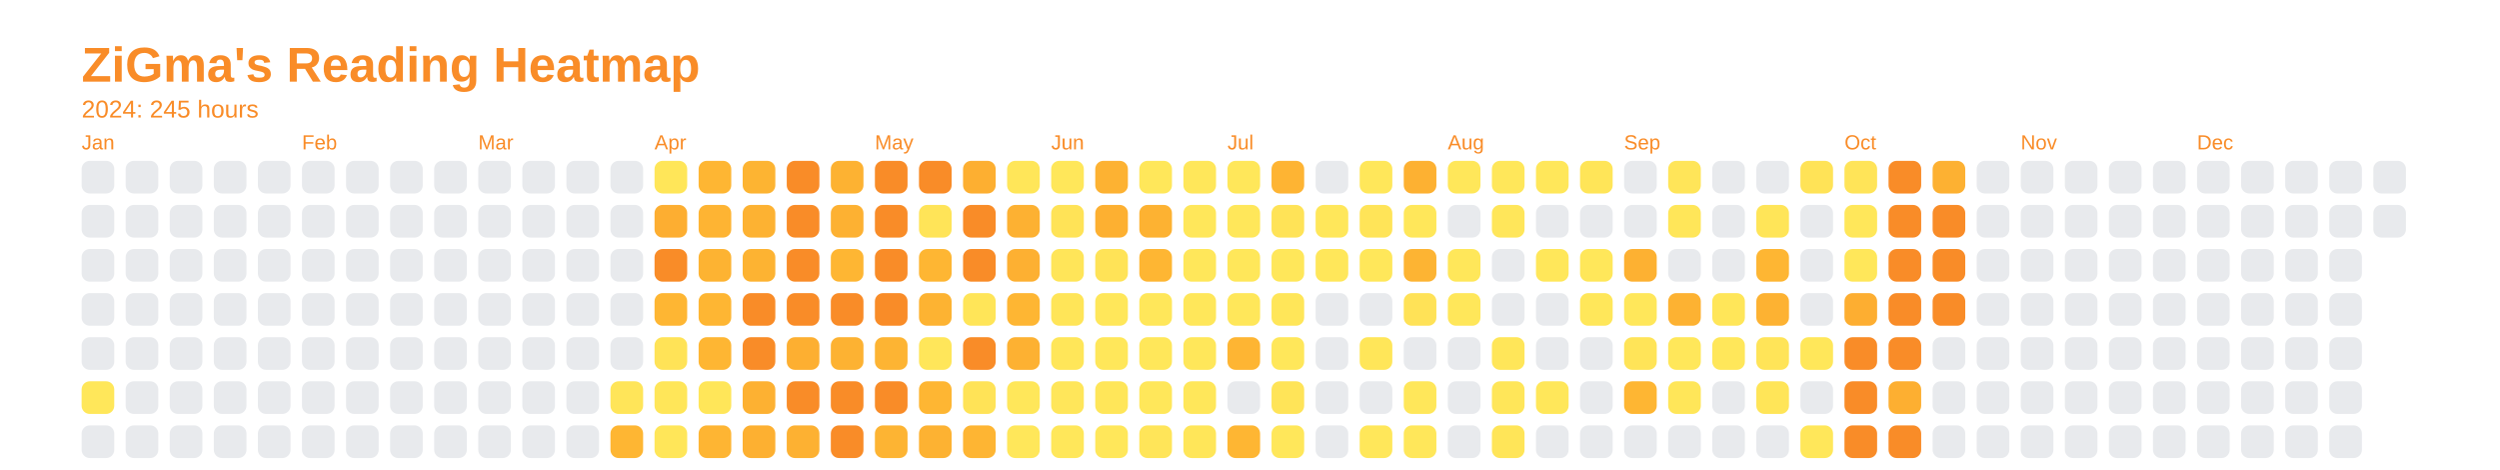
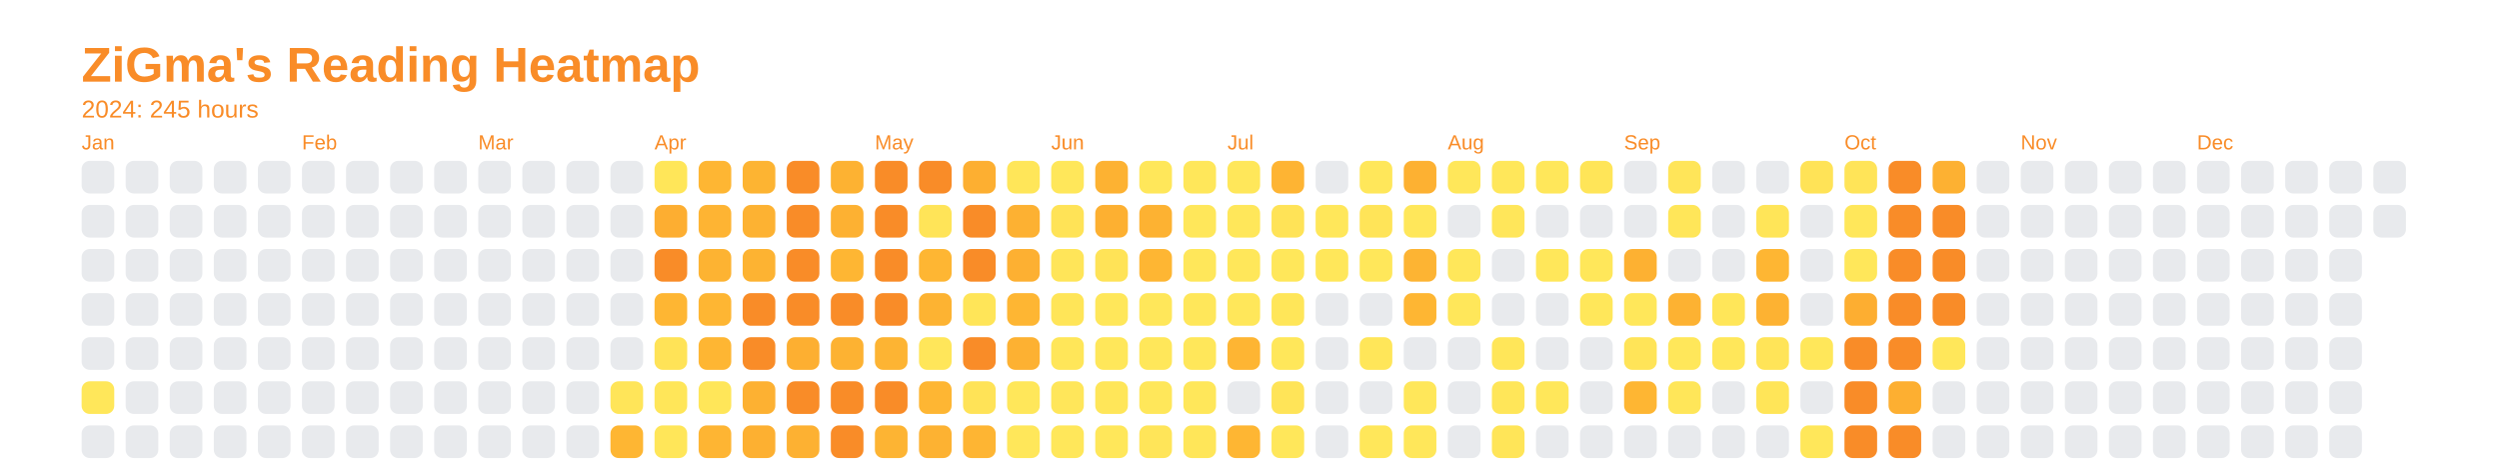
<svg xmlns="http://www.w3.org/2000/svg" baseProfile="full" height="57.5mm" version="1.1" viewBox="0,0,306.2,57.5" width="306.2mm">
  <defs />
  <rect fill="none" height="57.5" width="306.2" x="0" y="0" />
  <text fill="#f98c28" style="font-size:6px; font-family:Arial; font-weight:bold;" x="10" y="10">ZiGma's Reading Heatmap</text>
  <text fill="#f98c28" style="font-size:3px; font-family:Arial;" x="10" y="14.4">2024: 245 hours</text>
  <text fill="#f98c28" style="font-size:2.5px; font-family:Arial" x="10" y="18.3">Jan</text>
  <rect fill="#e8eaed" height="4" rx="1" ry="1" width="4" x="10" y="19.7" />
  <rect fill="#e8eaed" height="4" rx="1" ry="1" width="4" x="10" y="25.1" />
  <rect fill="#e8eaed" height="4" rx="1" ry="1" width="4" x="10" y="30.5" />
  <rect fill="#e8eaed" height="4" rx="1" ry="1" width="4" x="10" y="35.9" />
  <rect fill="#e8eaed" height="4" rx="1" ry="1" width="4" x="10" y="41.3" />
  <rect fill="#ffe75a" height="4" rx="1" ry="1" width="4" x="10" y="46.7" />
  <rect fill="#e8eaed" height="4" rx="1" ry="1" width="4" x="10" y="52.1" />
  <rect fill="#e8eaed" height="4" rx="1" ry="1" width="4" x="15.4" y="19.7" />
  <rect fill="#e8eaed" height="4" rx="1" ry="1" width="4" x="15.4" y="25.1" />
  <rect fill="#e8eaed" height="4" rx="1" ry="1" width="4" x="15.4" y="30.5" />
  <rect fill="#e8eaed" height="4" rx="1" ry="1" width="4" x="15.4" y="35.9" />
  <rect fill="#e8eaed" height="4" rx="1" ry="1" width="4" x="15.4" y="41.3" />
  <rect fill="#e8eaed" height="4" rx="1" ry="1" width="4" x="15.4" y="46.7" />
  <rect fill="#e8eaed" height="4" rx="1" ry="1" width="4" x="15.4" y="52.1" />
  <rect fill="#e8eaed" height="4" rx="1" ry="1" width="4" x="20.8" y="19.7" />
  <rect fill="#e8eaed" height="4" rx="1" ry="1" width="4" x="20.8" y="25.1" />
  <rect fill="#e8eaed" height="4" rx="1" ry="1" width="4" x="20.8" y="30.5" />
  <rect fill="#e8eaed" height="4" rx="1" ry="1" width="4" x="20.8" y="35.9" />
  <rect fill="#e8eaed" height="4" rx="1" ry="1" width="4" x="20.8" y="41.3" />
  <rect fill="#e8eaed" height="4" rx="1" ry="1" width="4" x="20.8" y="46.7" />
  <rect fill="#e8eaed" height="4" rx="1" ry="1" width="4" x="20.8" y="52.1" />
  <rect fill="#e8eaed" height="4" rx="1" ry="1" width="4" x="26.2" y="19.7" />
  <rect fill="#e8eaed" height="4" rx="1" ry="1" width="4" x="26.2" y="25.1" />
  <rect fill="#e8eaed" height="4" rx="1" ry="1" width="4" x="26.2" y="30.5" />
  <rect fill="#e8eaed" height="4" rx="1" ry="1" width="4" x="26.2" y="35.9" />
  <rect fill="#e8eaed" height="4" rx="1" ry="1" width="4" x="26.2" y="41.3" />
  <rect fill="#e8eaed" height="4" rx="1" ry="1" width="4" x="26.2" y="46.7" />
  <rect fill="#e8eaed" height="4" rx="1" ry="1" width="4" x="26.2" y="52.1" />
  <rect fill="#e8eaed" height="4" rx="1" ry="1" width="4" x="31.6" y="19.7" />
  <rect fill="#e8eaed" height="4" rx="1" ry="1" width="4" x="31.6" y="25.1" />
  <rect fill="#e8eaed" height="4" rx="1" ry="1" width="4" x="31.6" y="30.5" />
  <rect fill="#e8eaed" height="4" rx="1" ry="1" width="4" x="31.6" y="35.9" />
  <rect fill="#e8eaed" height="4" rx="1" ry="1" width="4" x="31.6" y="41.3" />
  <rect fill="#e8eaed" height="4" rx="1" ry="1" width="4" x="31.6" y="46.7" />
  <rect fill="#e8eaed" height="4" rx="1" ry="1" width="4" x="31.6" y="52.1" />
  <text fill="#f98c28" style="font-size:2.5px; font-family:Arial" x="37.0" y="18.3">Feb</text>
  <rect fill="#e8eaed" height="4" rx="1" ry="1" width="4" x="37.0" y="19.7" />
  <rect fill="#e8eaed" height="4" rx="1" ry="1" width="4" x="37.0" y="25.1" />
  <rect fill="#e8eaed" height="4" rx="1" ry="1" width="4" x="37.0" y="30.5" />
  <rect fill="#e8eaed" height="4" rx="1" ry="1" width="4" x="37.0" y="35.9" />
  <rect fill="#e8eaed" height="4" rx="1" ry="1" width="4" x="37.0" y="41.3" />
  <rect fill="#e8eaed" height="4" rx="1" ry="1" width="4" x="37.0" y="46.7" />
  <rect fill="#e8eaed" height="4" rx="1" ry="1" width="4" x="37.0" y="52.1" />
  <rect fill="#e8eaed" height="4" rx="1" ry="1" width="4" x="42.4" y="19.7" />
  <rect fill="#e8eaed" height="4" rx="1" ry="1" width="4" x="42.4" y="25.1" />
  <rect fill="#e8eaed" height="4" rx="1" ry="1" width="4" x="42.4" y="30.5" />
  <rect fill="#e8eaed" height="4" rx="1" ry="1" width="4" x="42.4" y="35.9" />
  <rect fill="#e8eaed" height="4" rx="1" ry="1" width="4" x="42.4" y="41.3" />
  <rect fill="#e8eaed" height="4" rx="1" ry="1" width="4" x="42.4" y="46.7" />
  <rect fill="#e8eaed" height="4" rx="1" ry="1" width="4" x="42.4" y="52.1" />
  <rect fill="#e8eaed" height="4" rx="1" ry="1" width="4" x="47.8" y="19.7" />
  <rect fill="#e8eaed" height="4" rx="1" ry="1" width="4" x="47.8" y="25.1" />
  <rect fill="#e8eaed" height="4" rx="1" ry="1" width="4" x="47.8" y="30.5" />
  <rect fill="#e8eaed" height="4" rx="1" ry="1" width="4" x="47.8" y="35.9" />
  <rect fill="#e8eaed" height="4" rx="1" ry="1" width="4" x="47.8" y="41.3" />
  <rect fill="#e8eaed" height="4" rx="1" ry="1" width="4" x="47.8" y="46.7" />
  <rect fill="#e8eaed" height="4" rx="1" ry="1" width="4" x="47.8" y="52.1" />
  <rect fill="#e8eaed" height="4" rx="1" ry="1" width="4" x="53.2" y="19.7" />
  <rect fill="#e8eaed" height="4" rx="1" ry="1" width="4" x="53.2" y="25.1" />
  <rect fill="#e8eaed" height="4" rx="1" ry="1" width="4" x="53.2" y="30.5" />
  <rect fill="#e8eaed" height="4" rx="1" ry="1" width="4" x="53.2" y="35.9" />
  <rect fill="#e8eaed" height="4" rx="1" ry="1" width="4" x="53.2" y="41.3" />
  <rect fill="#e8eaed" height="4" rx="1" ry="1" width="4" x="53.2" y="46.7" />
  <rect fill="#e8eaed" height="4" rx="1" ry="1" width="4" x="53.2" y="52.1" />
  <text fill="#f98c28" style="font-size:2.5px; font-family:Arial" x="58.6" y="18.3">Mar</text>
  <rect fill="#e8eaed" height="4" rx="1" ry="1" width="4" x="58.6" y="19.7" />
  <rect fill="#e8eaed" height="4" rx="1" ry="1" width="4" x="58.6" y="25.1" />
  <rect fill="#e8eaed" height="4" rx="1" ry="1" width="4" x="58.6" y="30.5" />
  <rect fill="#e8eaed" height="4" rx="1" ry="1" width="4" x="58.6" y="35.9" />
  <rect fill="#e8eaed" height="4" rx="1" ry="1" width="4" x="58.6" y="41.3" />
  <rect fill="#e8eaed" height="4" rx="1" ry="1" width="4" x="58.6" y="46.7" />
  <rect fill="#e8eaed" height="4" rx="1" ry="1" width="4" x="58.6" y="52.1" />
  <rect fill="#e8eaed" height="4" rx="1" ry="1" width="4" x="64" y="19.7" />
  <rect fill="#e8eaed" height="4" rx="1" ry="1" width="4" x="64" y="25.1" />
  <rect fill="#e8eaed" height="4" rx="1" ry="1" width="4" x="64" y="30.5" />
  <rect fill="#e8eaed" height="4" rx="1" ry="1" width="4" x="64" y="35.9" />
  <rect fill="#e8eaed" height="4" rx="1" ry="1" width="4" x="64" y="41.3" />
  <rect fill="#e8eaed" height="4" rx="1" ry="1" width="4" x="64" y="46.7" />
  <rect fill="#e8eaed" height="4" rx="1" ry="1" width="4" x="64" y="52.1" />
  <rect fill="#e8eaed" height="4" rx="1" ry="1" width="4" x="69.4" y="19.7" />
  <rect fill="#e8eaed" height="4" rx="1" ry="1" width="4" x="69.4" y="25.1" />
  <rect fill="#e8eaed" height="4" rx="1" ry="1" width="4" x="69.4" y="30.5" />
  <rect fill="#e8eaed" height="4" rx="1" ry="1" width="4" x="69.4" y="35.9" />
  <rect fill="#e8eaed" height="4" rx="1" ry="1" width="4" x="69.4" y="41.3" />
  <rect fill="#e8eaed" height="4" rx="1" ry="1" width="4" x="69.4" y="46.7" />
  <rect fill="#e8eaed" height="4" rx="1" ry="1" width="4" x="69.4" y="52.1" />
  <rect fill="#e8eaed" height="4" rx="1" ry="1" width="4" x="74.8" y="19.7" />
  <rect fill="#e8eaed" height="4" rx="1" ry="1" width="4" x="74.8" y="25.1" />
  <rect fill="#e8eaed" height="4" rx="1" ry="1" width="4" x="74.8" y="30.5" />
  <rect fill="#e8eaed" height="4" rx="1" ry="1" width="4" x="74.8" y="35.9" />
  <rect fill="#e8eaed" height="4" rx="1" ry="1" width="4" x="74.8" y="41.3" />
  <rect fill="#ffe559" height="4" rx="1" ry="1" width="4" x="74.8" y="46.7" />
  <rect fill="#feb633" height="4" rx="1" ry="1" width="4" x="74.8" y="52.1" />
  <text fill="#f98c28" style="font-size:2.5px; font-family:Arial" x="80.2" y="18.3">Apr</text>
  <rect fill="#ffe659" height="4" rx="1" ry="1" width="4" x="80.2" y="19.7" />
  <rect fill="#fdae31" height="4" rx="1" ry="1" width="4" x="80.2" y="25.1" />
  <rect fill="#f98c28" height="4" rx="1" ry="1" width="4" x="80.2" y="30.5" />
  <rect fill="#feb633" height="4" rx="1" ry="1" width="4" x="80.2" y="35.9" />
  <rect fill="#ffe357" height="4" rx="1" ry="1" width="4" x="80.2" y="41.3" />
  <rect fill="#ffe659" height="4" rx="1" ry="1" width="4" x="80.2" y="46.7" />
  <rect fill="#ffe659" height="4" rx="1" ry="1" width="4" x="80.2" y="52.1" />
  <rect fill="#feb633" height="4" rx="1" ry="1" width="4" x="85.6" y="19.7" />
  <rect fill="#feb433" height="4" rx="1" ry="1" width="4" x="85.6" y="25.1" />
  <rect fill="#fdb332" height="4" rx="1" ry="1" width="4" x="85.6" y="30.5" />
  <rect fill="#feb633" height="4" rx="1" ry="1" width="4" x="85.6" y="35.9" />
  <rect fill="#feb633" height="4" rx="1" ry="1" width="4" x="85.6" y="41.3" />
  <rect fill="#ffe659" height="4" rx="1" ry="1" width="4" x="85.6" y="46.7" />
  <rect fill="#feb533" height="4" rx="1" ry="1" width="4" x="85.6" y="52.1" />
  <rect fill="#fdb432" height="4" rx="1" ry="1" width="4" x="91" y="19.7" />
  <rect fill="#fdb232" height="4" rx="1" ry="1" width="4" x="91" y="25.1" />
  <rect fill="#fdb332" height="4" rx="1" ry="1" width="4" x="91" y="30.5" />
  <rect fill="#f98c28" height="4" rx="1" ry="1" width="4" x="91" y="35.9" />
  <rect fill="#f98c28" height="4" rx="1" ry="1" width="4" x="91" y="41.3" />
  <rect fill="#fdb132" height="4" rx="1" ry="1" width="4" x="91" y="46.7" />
  <rect fill="#fdb031" height="4" rx="1" ry="1" width="4" x="91" y="52.1" />
  <rect fill="#f98c28" height="4" rx="1" ry="1" width="4" x="96.4" y="19.7" />
  <rect fill="#f98c28" height="4" rx="1" ry="1" width="4" x="96.4" y="25.1" />
  <rect fill="#f98c28" height="4" rx="1" ry="1" width="4" x="96.4" y="30.5" />
  <rect fill="#f98c28" height="4" rx="1" ry="1" width="4" x="96.4" y="35.9" />
  <rect fill="#fdaf31" height="4" rx="1" ry="1" width="4" x="96.4" y="41.3" />
  <rect fill="#f98c28" height="4" rx="1" ry="1" width="4" x="96.4" y="46.7" />
  <rect fill="#fdb132" height="4" rx="1" ry="1" width="4" x="96.4" y="52.1" />
  <rect fill="#fdb232" height="4" rx="1" ry="1" width="4" x="101.8" y="19.7" />
  <rect fill="#fdb132" height="4" rx="1" ry="1" width="4" x="101.8" y="25.1" />
  <rect fill="#feb633" height="4" rx="1" ry="1" width="4" x="101.8" y="30.5" />
  <rect fill="#f98c28" height="4" rx="1" ry="1" width="4" x="101.8" y="35.9" />
  <rect fill="#fdb232" height="4" rx="1" ry="1" width="4" x="101.8" y="41.3" />
  <rect fill="#f98c28" height="4" rx="1" ry="1" width="4" x="101.8" y="46.7" />
  <rect fill="#f98c28" height="4" rx="1" ry="1" width="4" x="101.8" y="52.1" />
  <text fill="#f98c28" style="font-size:2.5px; font-family:Arial" x="107.2" y="18.3">May</text>
  <rect fill="#f98c28" height="4" rx="1" ry="1" width="4" x="107.2" y="19.7" />
  <rect fill="#f98c28" height="4" rx="1" ry="1" width="4" x="107.2" y="25.1" />
  <rect fill="#f98c28" height="4" rx="1" ry="1" width="4" x="107.2" y="30.5" />
  <rect fill="#f98c28" height="4" rx="1" ry="1" width="4" x="107.2" y="35.9" />
  <rect fill="#fdb433" height="4" rx="1" ry="1" width="4" x="107.2" y="41.3" />
  <rect fill="#f98c28" height="4" rx="1" ry="1" width="4" x="107.2" y="46.7" />
  <rect fill="#fdb433" height="4" rx="1" ry="1" width="4" x="107.2" y="52.1" />
  <rect fill="#f98c28" height="4" rx="1" ry="1" width="4" x="112.6" y="19.7" />
  <rect fill="#ffe458" height="4" rx="1" ry="1" width="4" x="112.6" y="25.1" />
  <rect fill="#feb633" height="4" rx="1" ry="1" width="4" x="112.6" y="30.5" />
  <rect fill="#fdb332" height="4" rx="1" ry="1" width="4" x="112.6" y="35.9" />
  <rect fill="#ffe65a" height="4" rx="1" ry="1" width="4" x="112.6" y="41.3" />
  <rect fill="#feb633" height="4" rx="1" ry="1" width="4" x="112.6" y="46.7" />
  <rect fill="#fdb232" height="4" rx="1" ry="1" width="4" x="112.6" y="52.1" />
  <rect fill="#fdaf31" height="4" rx="1" ry="1" width="4" x="118" y="19.7" />
  <rect fill="#f98c28" height="4" rx="1" ry="1" width="4" x="118" y="25.1" />
  <rect fill="#f98c28" height="4" rx="1" ry="1" width="4" x="118" y="30.5" />
  <rect fill="#ffe558" height="4" rx="1" ry="1" width="4" x="118" y="35.9" />
  <rect fill="#f98c28" height="4" rx="1" ry="1" width="4" x="118" y="41.3" />
  <rect fill="#ffe357" height="4" rx="1" ry="1" width="4" x="118" y="46.7" />
  <rect fill="#feb533" height="4" rx="1" ry="1" width="4" x="118" y="52.1" />
  <rect fill="#ffe659" height="4" rx="1" ry="1" width="4" x="123.4" y="19.7" />
  <rect fill="#fdb132" height="4" rx="1" ry="1" width="4" x="123.4" y="25.1" />
  <rect fill="#fdb032" height="4" rx="1" ry="1" width="4" x="123.4" y="30.5" />
  <rect fill="#feb633" height="4" rx="1" ry="1" width="4" x="123.4" y="35.9" />
  <rect fill="#fdb132" height="4" rx="1" ry="1" width="4" x="123.4" y="41.3" />
  <rect fill="#ffe75a" height="4" rx="1" ry="1" width="4" x="123.4" y="46.7" />
  <rect fill="#ffe75a" height="4" rx="1" ry="1" width="4" x="123.4" y="52.1" />
  <text fill="#f98c28" style="font-size:2.5px; font-family:Arial" x="128.8" y="18.3">Jun</text>
  <rect fill="#ffe75a" height="4" rx="1" ry="1" width="4" x="128.8" y="19.7" />
  <rect fill="#ffe357" height="4" rx="1" ry="1" width="4" x="128.8" y="25.1" />
  <rect fill="#ffe559" height="4" rx="1" ry="1" width="4" x="128.8" y="30.5" />
  <rect fill="#ffe558" height="4" rx="1" ry="1" width="4" x="128.8" y="35.9" />
  <rect fill="#ffe659" height="4" rx="1" ry="1" width="4" x="128.8" y="41.3" />
  <rect fill="#ffe65a" height="4" rx="1" ry="1" width="4" x="128.8" y="46.7" />
  <rect fill="#ffe75a" height="4" rx="1" ry="1" width="4" x="128.8" y="52.1" />
  <rect fill="#fdb232" height="4" rx="1" ry="1" width="4" x="134.2" y="19.7" />
  <rect fill="#fdb031" height="4" rx="1" ry="1" width="4" x="134.2" y="25.1" />
  <rect fill="#ffe357" height="4" rx="1" ry="1" width="4" x="134.2" y="30.5" />
  <rect fill="#ffe75a" height="4" rx="1" ry="1" width="4" x="134.2" y="35.9" />
  <rect fill="#ffe75a" height="4" rx="1" ry="1" width="4" x="134.2" y="41.3" />
  <rect fill="#ffe659" height="4" rx="1" ry="1" width="4" x="134.2" y="46.7" />
  <rect fill="#ffe75a" height="4" rx="1" ry="1" width="4" x="134.2" y="52.1" />
  <rect fill="#ffe75a" height="4" rx="1" ry="1" width="4" x="139.6" y="19.7" />
  <rect fill="#fdb232" height="4" rx="1" ry="1" width="4" x="139.6" y="25.1" />
  <rect fill="#feb633" height="4" rx="1" ry="1" width="4" x="139.6" y="30.5" />
  <rect fill="#ffe75a" height="4" rx="1" ry="1" width="4" x="139.6" y="35.9" />
  <rect fill="#ffe75a" height="4" rx="1" ry="1" width="4" x="139.6" y="41.3" />
  <rect fill="#ffe75a" height="4" rx="1" ry="1" width="4" x="139.6" y="46.7" />
  <rect fill="#ffe559" height="4" rx="1" ry="1" width="4" x="139.6" y="52.1" />
  <rect fill="#ffe75a" height="4" rx="1" ry="1" width="4" x="145" y="19.7" />
  <rect fill="#ffe75a" height="4" rx="1" ry="1" width="4" x="145" y="25.1" />
  <rect fill="#ffe75a" height="4" rx="1" ry="1" width="4" x="145" y="30.5" />
  <rect fill="#ffe75a" height="4" rx="1" ry="1" width="4" x="145" y="35.9" />
  <rect fill="#ffe75a" height="4" rx="1" ry="1" width="4" x="145" y="41.3" />
  <rect fill="#ffe75a" height="4" rx="1" ry="1" width="4" x="145" y="46.7" />
  <rect fill="#ffe659" height="4" rx="1" ry="1" width="4" x="145" y="52.1" />
  <text fill="#f98c28" style="font-size:2.5px; font-family:Arial" x="150.4" y="18.3">Jul</text>
  <rect fill="#ffe75a" height="4" rx="1" ry="1" width="4" x="150.4" y="19.7" />
  <rect fill="#ffe75a" height="4" rx="1" ry="1" width="4" x="150.4" y="25.1" />
  <rect fill="#ffe75a" height="4" rx="1" ry="1" width="4" x="150.4" y="30.5" />
  <rect fill="#ffe75a" height="4" rx="1" ry="1" width="4" x="150.4" y="35.9" />
  <rect fill="#feb533" height="4" rx="1" ry="1" width="4" x="150.4" y="41.3" />
  <rect fill="#e8eaed" height="4" rx="1" ry="1" width="4" x="150.4" y="46.7" />
  <rect fill="#feb633" height="4" rx="1" ry="1" width="4" x="150.4" y="52.1" />
  <rect fill="#feb433" height="4" rx="1" ry="1" width="4" x="155.8" y="19.7" />
  <rect fill="#ffe357" height="4" rx="1" ry="1" width="4" x="155.8" y="25.1" />
  <rect fill="#ffe75a" height="4" rx="1" ry="1" width="4" x="155.8" y="30.5" />
  <rect fill="#ffe659" height="4" rx="1" ry="1" width="4" x="155.8" y="35.9" />
  <rect fill="#ffe75a" height="4" rx="1" ry="1" width="4" x="155.8" y="41.3" />
  <rect fill="#ffe458" height="4" rx="1" ry="1" width="4" x="155.8" y="46.7" />
  <rect fill="#ffe75a" height="4" rx="1" ry="1" width="4" x="155.8" y="52.1" />
  <rect fill="#e8eaed" height="4" rx="1" ry="1" width="4" x="161.2" y="19.7" />
  <rect fill="#ffe75a" height="4" rx="1" ry="1" width="4" x="161.2" y="25.1" />
  <rect fill="#ffe75a" height="4" rx="1" ry="1" width="4" x="161.2" y="30.5" />
  <rect fill="#e8eaed" height="4" rx="1" ry="1" width="4" x="161.2" y="35.9" />
  <rect fill="#e8eaed" height="4" rx="1" ry="1" width="4" x="161.2" y="41.3" />
  <rect fill="#e8eaed" height="4" rx="1" ry="1" width="4" x="161.2" y="46.7" />
  <rect fill="#e8eaed" height="4" rx="1" ry="1" width="4" x="161.2" y="52.1" />
  <rect fill="#ffe75a" height="4" rx="1" ry="1" width="4" x="166.6" y="19.7" />
  <rect fill="#ffe458" height="4" rx="1" ry="1" width="4" x="166.6" y="25.1" />
  <rect fill="#ffe75a" height="4" rx="1" ry="1" width="4" x="166.6" y="30.5" />
  <rect fill="#e8eaed" height="4" rx="1" ry="1" width="4" x="166.6" y="35.9" />
  <rect fill="#ffe659" height="4" rx="1" ry="1" width="4" x="166.6" y="41.3" />
  <rect fill="#e8eaed" height="4" rx="1" ry="1" width="4" x="166.6" y="46.7" />
  <rect fill="#ffe75a" height="4" rx="1" ry="1" width="4" x="166.6" y="52.1" />
  <rect fill="#fdb132" height="4" rx="1" ry="1" width="4" x="172" y="19.7" />
  <rect fill="#ffe75a" height="4" rx="1" ry="1" width="4" x="172" y="25.1" />
  <rect fill="#fdb433" height="4" rx="1" ry="1" width="4" x="172" y="30.5" />
-   <rect fill="#ffe257" height="4" rx="1" ry="1" width="4" x="172" y="35.9" />
+   <rect fill="#feb633" height="4" rx="1" ry="1" width="4" x="172" y="35.9" />
  <rect fill="#e8eaed" height="4" rx="1" ry="1" width="4" x="172" y="41.3" />
  <rect fill="#ffe75a" height="4" rx="1" ry="1" width="4" x="172" y="46.7" />
  <rect fill="#ffe75a" height="4" rx="1" ry="1" width="4" x="172" y="52.1" />
  <text fill="#f98c28" style="font-size:2.5px; font-family:Arial" x="177.4" y="18.3">Aug</text>
  <rect fill="#ffe75a" height="4" rx="1" ry="1" width="4" x="177.4" y="19.7" />
  <rect fill="#e8eaed" height="4" rx="1" ry="1" width="4" x="177.4" y="25.1" />
  <rect fill="#ffe75a" height="4" rx="1" ry="1" width="4" x="177.4" y="30.5" />
  <rect fill="#ffe75a" height="4" rx="1" ry="1" width="4" x="177.4" y="35.9" />
  <rect fill="#e8eaed" height="4" rx="1" ry="1" width="4" x="177.4" y="41.3" />
  <rect fill="#e8eaed" height="4" rx="1" ry="1" width="4" x="177.4" y="46.7" />
  <rect fill="#e8eaed" height="4" rx="1" ry="1" width="4" x="177.4" y="52.1" />
  <rect fill="#ffe75a" height="4" rx="1" ry="1" width="4" x="182.8" y="19.7" />
  <rect fill="#ffe65a" height="4" rx="1" ry="1" width="4" x="182.8" y="25.1" />
  <rect fill="#e8eaed" height="4" rx="1" ry="1" width="4" x="182.8" y="30.5" />
  <rect fill="#e8eaed" height="4" rx="1" ry="1" width="4" x="182.8" y="35.9" />
  <rect fill="#ffe659" height="4" rx="1" ry="1" width="4" x="182.8" y="41.3" />
  <rect fill="#ffe659" height="4" rx="1" ry="1" width="4" x="182.8" y="46.7" />
  <rect fill="#ffe558" height="4" rx="1" ry="1" width="4" x="182.8" y="52.1" />
  <rect fill="#ffe75a" height="4" rx="1" ry="1" width="4" x="188.2" y="19.7" />
  <rect fill="#e8eaed" height="4" rx="1" ry="1" width="4" x="188.2" y="25.1" />
  <rect fill="#ffe75a" height="4" rx="1" ry="1" width="4" x="188.2" y="30.5" />
  <rect fill="#e8eaed" height="4" rx="1" ry="1" width="4" x="188.2" y="35.9" />
  <rect fill="#e8eaed" height="4" rx="1" ry="1" width="4" x="188.2" y="41.3" />
  <rect fill="#ffe75a" height="4" rx="1" ry="1" width="4" x="188.2" y="46.7" />
  <rect fill="#e8eaed" height="4" rx="1" ry="1" width="4" x="188.2" y="52.1" />
  <rect fill="#ffe558" height="4" rx="1" ry="1" width="4" x="193.6" y="19.7" />
  <rect fill="#e8eaed" height="4" rx="1" ry="1" width="4" x="193.6" y="25.1" />
  <rect fill="#ffe75a" height="4" rx="1" ry="1" width="4" x="193.6" y="30.5" />
  <rect fill="#ffe75a" height="4" rx="1" ry="1" width="4" x="193.6" y="35.9" />
  <rect fill="#e8eaed" height="4" rx="1" ry="1" width="4" x="193.6" y="41.3" />
  <rect fill="#e8eaed" height="4" rx="1" ry="1" width="4" x="193.6" y="46.7" />
  <rect fill="#e8eaed" height="4" rx="1" ry="1" width="4" x="193.6" y="52.1" />
  <text fill="#f98c28" style="font-size:2.5px; font-family:Arial" x="199" y="18.3">Sep</text>
  <rect fill="#e8eaed" height="4" rx="1" ry="1" width="4" x="199" y="19.7" />
  <rect fill="#e8eaed" height="4" rx="1" ry="1" width="4" x="199" y="25.1" />
  <rect fill="#fdb132" height="4" rx="1" ry="1" width="4" x="199" y="30.5" />
  <rect fill="#ffe75a" height="4" rx="1" ry="1" width="4" x="199" y="35.9" />
  <rect fill="#ffe458" height="4" rx="1" ry="1" width="4" x="199" y="41.3" />
  <rect fill="#feb633" height="4" rx="1" ry="1" width="4" x="199" y="46.7" />
  <rect fill="#e8eaed" height="4" rx="1" ry="1" width="4" x="199" y="52.1" />
  <rect fill="#ffe559" height="4" rx="1" ry="1" width="4" x="204.4" y="19.7" />
  <rect fill="#ffe659" height="4" rx="1" ry="1" width="4" x="204.4" y="25.1" />
  <rect fill="#e8eaed" height="4" rx="1" ry="1" width="4" x="204.4" y="30.5" />
  <rect fill="#fdb232" height="4" rx="1" ry="1" width="4" x="204.4" y="35.9" />
  <rect fill="#ffe75a" height="4" rx="1" ry="1" width="4" x="204.4" y="41.3" />
  <rect fill="#ffe659" height="4" rx="1" ry="1" width="4" x="204.4" y="46.7" />
  <rect fill="#e8eaed" height="4" rx="1" ry="1" width="4" x="204.4" y="52.1" />
  <rect fill="#e8eaed" height="4" rx="1" ry="1" width="4" x="209.8" y="19.7" />
  <rect fill="#e8eaed" height="4" rx="1" ry="1" width="4" x="209.8" y="25.1" />
  <rect fill="#e8eaed" height="4" rx="1" ry="1" width="4" x="209.8" y="30.5" />
  <rect fill="#ffe659" height="4" rx="1" ry="1" width="4" x="209.8" y="35.9" />
  <rect fill="#ffe75a" height="4" rx="1" ry="1" width="4" x="209.8" y="41.3" />
  <rect fill="#e8eaed" height="4" rx="1" ry="1" width="4" x="209.8" y="46.7" />
  <rect fill="#e8eaed" height="4" rx="1" ry="1" width="4" x="209.8" y="52.1" />
  <rect fill="#e8eaed" height="4" rx="1" ry="1" width="4" x="215.2" y="19.7" />
  <rect fill="#ffe558" height="4" rx="1" ry="1" width="4" x="215.2" y="25.1" />
  <rect fill="#feb633" height="4" rx="1" ry="1" width="4" x="215.2" y="30.5" />
  <rect fill="#fdb232" height="4" rx="1" ry="1" width="4" x="215.2" y="35.9" />
  <rect fill="#ffe458" height="4" rx="1" ry="1" width="4" x="215.2" y="41.3" />
  <rect fill="#ffe558" height="4" rx="1" ry="1" width="4" x="215.2" y="46.7" />
  <rect fill="#e8eaed" height="4" rx="1" ry="1" width="4" x="215.2" y="52.1" />
  <rect fill="#ffe357" height="4" rx="1" ry="1" width="4" x="220.6" y="19.7" />
  <rect fill="#e8eaed" height="4" rx="1" ry="1" width="4" x="220.6" y="25.1" />
  <rect fill="#e8eaed" height="4" rx="1" ry="1" width="4" x="220.6" y="30.5" />
  <rect fill="#e8eaed" height="4" rx="1" ry="1" width="4" x="220.6" y="35.9" />
  <rect fill="#ffe75a" height="4" rx="1" ry="1" width="4" x="220.6" y="41.3" />
  <rect fill="#e8eaed" height="4" rx="1" ry="1" width="4" x="220.6" y="46.7" />
  <rect fill="#ffe75a" height="4" rx="1" ry="1" width="4" x="220.6" y="52.1" />
  <text fill="#f98c28" style="font-size:2.5px; font-family:Arial" x="226" y="18.3">Oct</text>
  <rect fill="#ffe458" height="4" rx="1" ry="1" width="4" x="226" y="19.7" />
  <rect fill="#ffe75a" height="4" rx="1" ry="1" width="4" x="226" y="25.1" />
  <rect fill="#ffe75a" height="4" rx="1" ry="1" width="4" x="226" y="30.5" />
  <rect fill="#fdae31" height="4" rx="1" ry="1" width="4" x="226" y="35.9" />
  <rect fill="#f98c28" height="4" rx="1" ry="1" width="4" x="226" y="41.3" />
  <rect fill="#f98c28" height="4" rx="1" ry="1" width="4" x="226" y="46.7" />
  <rect fill="#f98c28" height="4" rx="1" ry="1" width="4" x="226" y="52.1" />
  <rect fill="#f98c28" height="4" rx="1" ry="1" width="4" x="231.4" y="19.7" />
  <rect fill="#f98c28" height="4" rx="1" ry="1" width="4" x="231.4" y="25.1" />
  <rect fill="#f98c28" height="4" rx="1" ry="1" width="4" x="231.4" y="30.5" />
  <rect fill="#f98c28" height="4" rx="1" ry="1" width="4" x="231.4" y="35.9" />
  <rect fill="#f98c28" height="4" rx="1" ry="1" width="4" x="231.4" y="41.3" />
  <rect fill="#fdaf31" height="4" rx="1" ry="1" width="4" x="231.4" y="46.7" />
  <rect fill="#f98c28" height="4" rx="1" ry="1" width="4" x="231.4" y="52.1" />
  <rect fill="#fdb132" height="4" rx="1" ry="1" width="4" x="236.8" y="19.7" />
  <rect fill="#f98c28" height="4" rx="1" ry="1" width="4" x="236.8" y="25.1" />
  <rect fill="#f98c28" height="4" rx="1" ry="1" width="4" x="236.8" y="30.5" />
  <rect fill="#f98c28" height="4" rx="1" ry="1" width="4" x="236.8" y="35.9" />
-   <rect fill="#e8eaed" height="4" rx="1" ry="1" width="4" x="236.8" y="41.3" />
+   <rect fill="#ffe75a" height="4" rx="1" ry="1" width="4" x="236.8" y="41.3" />
  <rect fill="#e8eaed" height="4" rx="1" ry="1" width="4" x="236.8" y="46.7" />
  <rect fill="#e8eaed" height="4" rx="1" ry="1" width="4" x="236.8" y="52.1" />
  <rect fill="#e8eaed" height="4" rx="1" ry="1" width="4" x="242.2" y="19.7" />
  <rect fill="#e8eaed" height="4" rx="1" ry="1" width="4" x="242.2" y="25.1" />
  <rect fill="#e8eaed" height="4" rx="1" ry="1" width="4" x="242.2" y="30.5" />
  <rect fill="#e8eaed" height="4" rx="1" ry="1" width="4" x="242.2" y="35.9" />
  <rect fill="#e8eaed" height="4" rx="1" ry="1" width="4" x="242.2" y="41.3" />
  <rect fill="#e8eaed" height="4" rx="1" ry="1" width="4" x="242.2" y="46.7" />
  <rect fill="#e8eaed" height="4" rx="1" ry="1" width="4" x="242.2" y="52.1" />
  <text fill="#f98c28" style="font-size:2.5px; font-family:Arial" x="247.6" y="18.3">Nov</text>
  <rect fill="#e8eaed" height="4" rx="1" ry="1" width="4" x="247.6" y="19.7" />
  <rect fill="#e8eaed" height="4" rx="1" ry="1" width="4" x="247.6" y="25.1" />
  <rect fill="#e8eaed" height="4" rx="1" ry="1" width="4" x="247.6" y="30.5" />
  <rect fill="#e8eaed" height="4" rx="1" ry="1" width="4" x="247.6" y="35.9" />
  <rect fill="#e8eaed" height="4" rx="1" ry="1" width="4" x="247.6" y="41.3" />
  <rect fill="#e8eaed" height="4" rx="1" ry="1" width="4" x="247.6" y="46.7" />
  <rect fill="#e8eaed" height="4" rx="1" ry="1" width="4" x="247.6" y="52.1" />
  <rect fill="#e8eaed" height="4" rx="1" ry="1" width="4" x="253" y="19.7" />
  <rect fill="#e8eaed" height="4" rx="1" ry="1" width="4" x="253" y="25.1" />
  <rect fill="#e8eaed" height="4" rx="1" ry="1" width="4" x="253" y="30.5" />
  <rect fill="#e8eaed" height="4" rx="1" ry="1" width="4" x="253" y="35.9" />
  <rect fill="#e8eaed" height="4" rx="1" ry="1" width="4" x="253" y="41.3" />
  <rect fill="#e8eaed" height="4" rx="1" ry="1" width="4" x="253" y="46.7" />
  <rect fill="#e8eaed" height="4" rx="1" ry="1" width="4" x="253" y="52.1" />
  <rect fill="#e8eaed" height="4" rx="1" ry="1" width="4" x="258.4" y="19.7" />
  <rect fill="#e8eaed" height="4" rx="1" ry="1" width="4" x="258.4" y="25.1" />
  <rect fill="#e8eaed" height="4" rx="1" ry="1" width="4" x="258.4" y="30.5" />
  <rect fill="#e8eaed" height="4" rx="1" ry="1" width="4" x="258.4" y="35.9" />
  <rect fill="#e8eaed" height="4" rx="1" ry="1" width="4" x="258.4" y="41.3" />
  <rect fill="#e8eaed" height="4" rx="1" ry="1" width="4" x="258.4" y="46.7" />
  <rect fill="#e8eaed" height="4" rx="1" ry="1" width="4" x="258.4" y="52.1" />
  <rect fill="#e8eaed" height="4" rx="1" ry="1" width="4" x="263.8" y="19.7" />
  <rect fill="#e8eaed" height="4" rx="1" ry="1" width="4" x="263.8" y="25.1" />
  <rect fill="#e8eaed" height="4" rx="1" ry="1" width="4" x="263.8" y="30.5" />
  <rect fill="#e8eaed" height="4" rx="1" ry="1" width="4" x="263.8" y="35.9" />
  <rect fill="#e8eaed" height="4" rx="1" ry="1" width="4" x="263.8" y="41.3" />
  <rect fill="#e8eaed" height="4" rx="1" ry="1" width="4" x="263.8" y="46.7" />
  <rect fill="#e8eaed" height="4" rx="1" ry="1" width="4" x="263.8" y="52.1" />
  <text fill="#f98c28" style="font-size:2.5px; font-family:Arial" x="269.2" y="18.3">Dec</text>
  <rect fill="#e8eaed" height="4" rx="1" ry="1" width="4" x="269.2" y="19.7" />
  <rect fill="#e8eaed" height="4" rx="1" ry="1" width="4" x="269.2" y="25.1" />
  <rect fill="#e8eaed" height="4" rx="1" ry="1" width="4" x="269.2" y="30.5" />
  <rect fill="#e8eaed" height="4" rx="1" ry="1" width="4" x="269.2" y="35.9" />
  <rect fill="#e8eaed" height="4" rx="1" ry="1" width="4" x="269.2" y="41.3" />
  <rect fill="#e8eaed" height="4" rx="1" ry="1" width="4" x="269.2" y="46.7" />
  <rect fill="#e8eaed" height="4" rx="1" ry="1" width="4" x="269.2" y="52.1" />
  <rect fill="#e8eaed" height="4" rx="1" ry="1" width="4" x="274.6" y="19.7" />
  <rect fill="#e8eaed" height="4" rx="1" ry="1" width="4" x="274.6" y="25.1" />
  <rect fill="#e8eaed" height="4" rx="1" ry="1" width="4" x="274.6" y="30.5" />
  <rect fill="#e8eaed" height="4" rx="1" ry="1" width="4" x="274.6" y="35.9" />
  <rect fill="#e8eaed" height="4" rx="1" ry="1" width="4" x="274.6" y="41.3" />
  <rect fill="#e8eaed" height="4" rx="1" ry="1" width="4" x="274.6" y="46.7" />
  <rect fill="#e8eaed" height="4" rx="1" ry="1" width="4" x="274.6" y="52.1" />
  <rect fill="#e8eaed" height="4" rx="1" ry="1" width="4" x="280" y="19.7" />
  <rect fill="#e8eaed" height="4" rx="1" ry="1" width="4" x="280" y="25.1" />
  <rect fill="#e8eaed" height="4" rx="1" ry="1" width="4" x="280" y="30.5" />
  <rect fill="#e8eaed" height="4" rx="1" ry="1" width="4" x="280" y="35.9" />
  <rect fill="#e8eaed" height="4" rx="1" ry="1" width="4" x="280" y="41.3" />
  <rect fill="#e8eaed" height="4" rx="1" ry="1" width="4" x="280" y="46.7" />
  <rect fill="#e8eaed" height="4" rx="1" ry="1" width="4" x="280" y="52.1" />
  <rect fill="#e8eaed" height="4" rx="1" ry="1" width="4" x="285.4" y="19.7" />
  <rect fill="#e8eaed" height="4" rx="1" ry="1" width="4" x="285.4" y="25.1" />
  <rect fill="#e8eaed" height="4" rx="1" ry="1" width="4" x="285.4" y="30.5" />
  <rect fill="#e8eaed" height="4" rx="1" ry="1" width="4" x="285.4" y="35.9" />
  <rect fill="#e8eaed" height="4" rx="1" ry="1" width="4" x="285.4" y="41.3" />
  <rect fill="#e8eaed" height="4" rx="1" ry="1" width="4" x="285.4" y="46.7" />
  <rect fill="#e8eaed" height="4" rx="1" ry="1" width="4" x="285.4" y="52.1" />
  <rect fill="#e8eaed" height="4" rx="1" ry="1" width="4" x="290.8" y="19.7" />
  <rect fill="#e8eaed" height="4" rx="1" ry="1" width="4" x="290.8" y="25.1" />
</svg>
